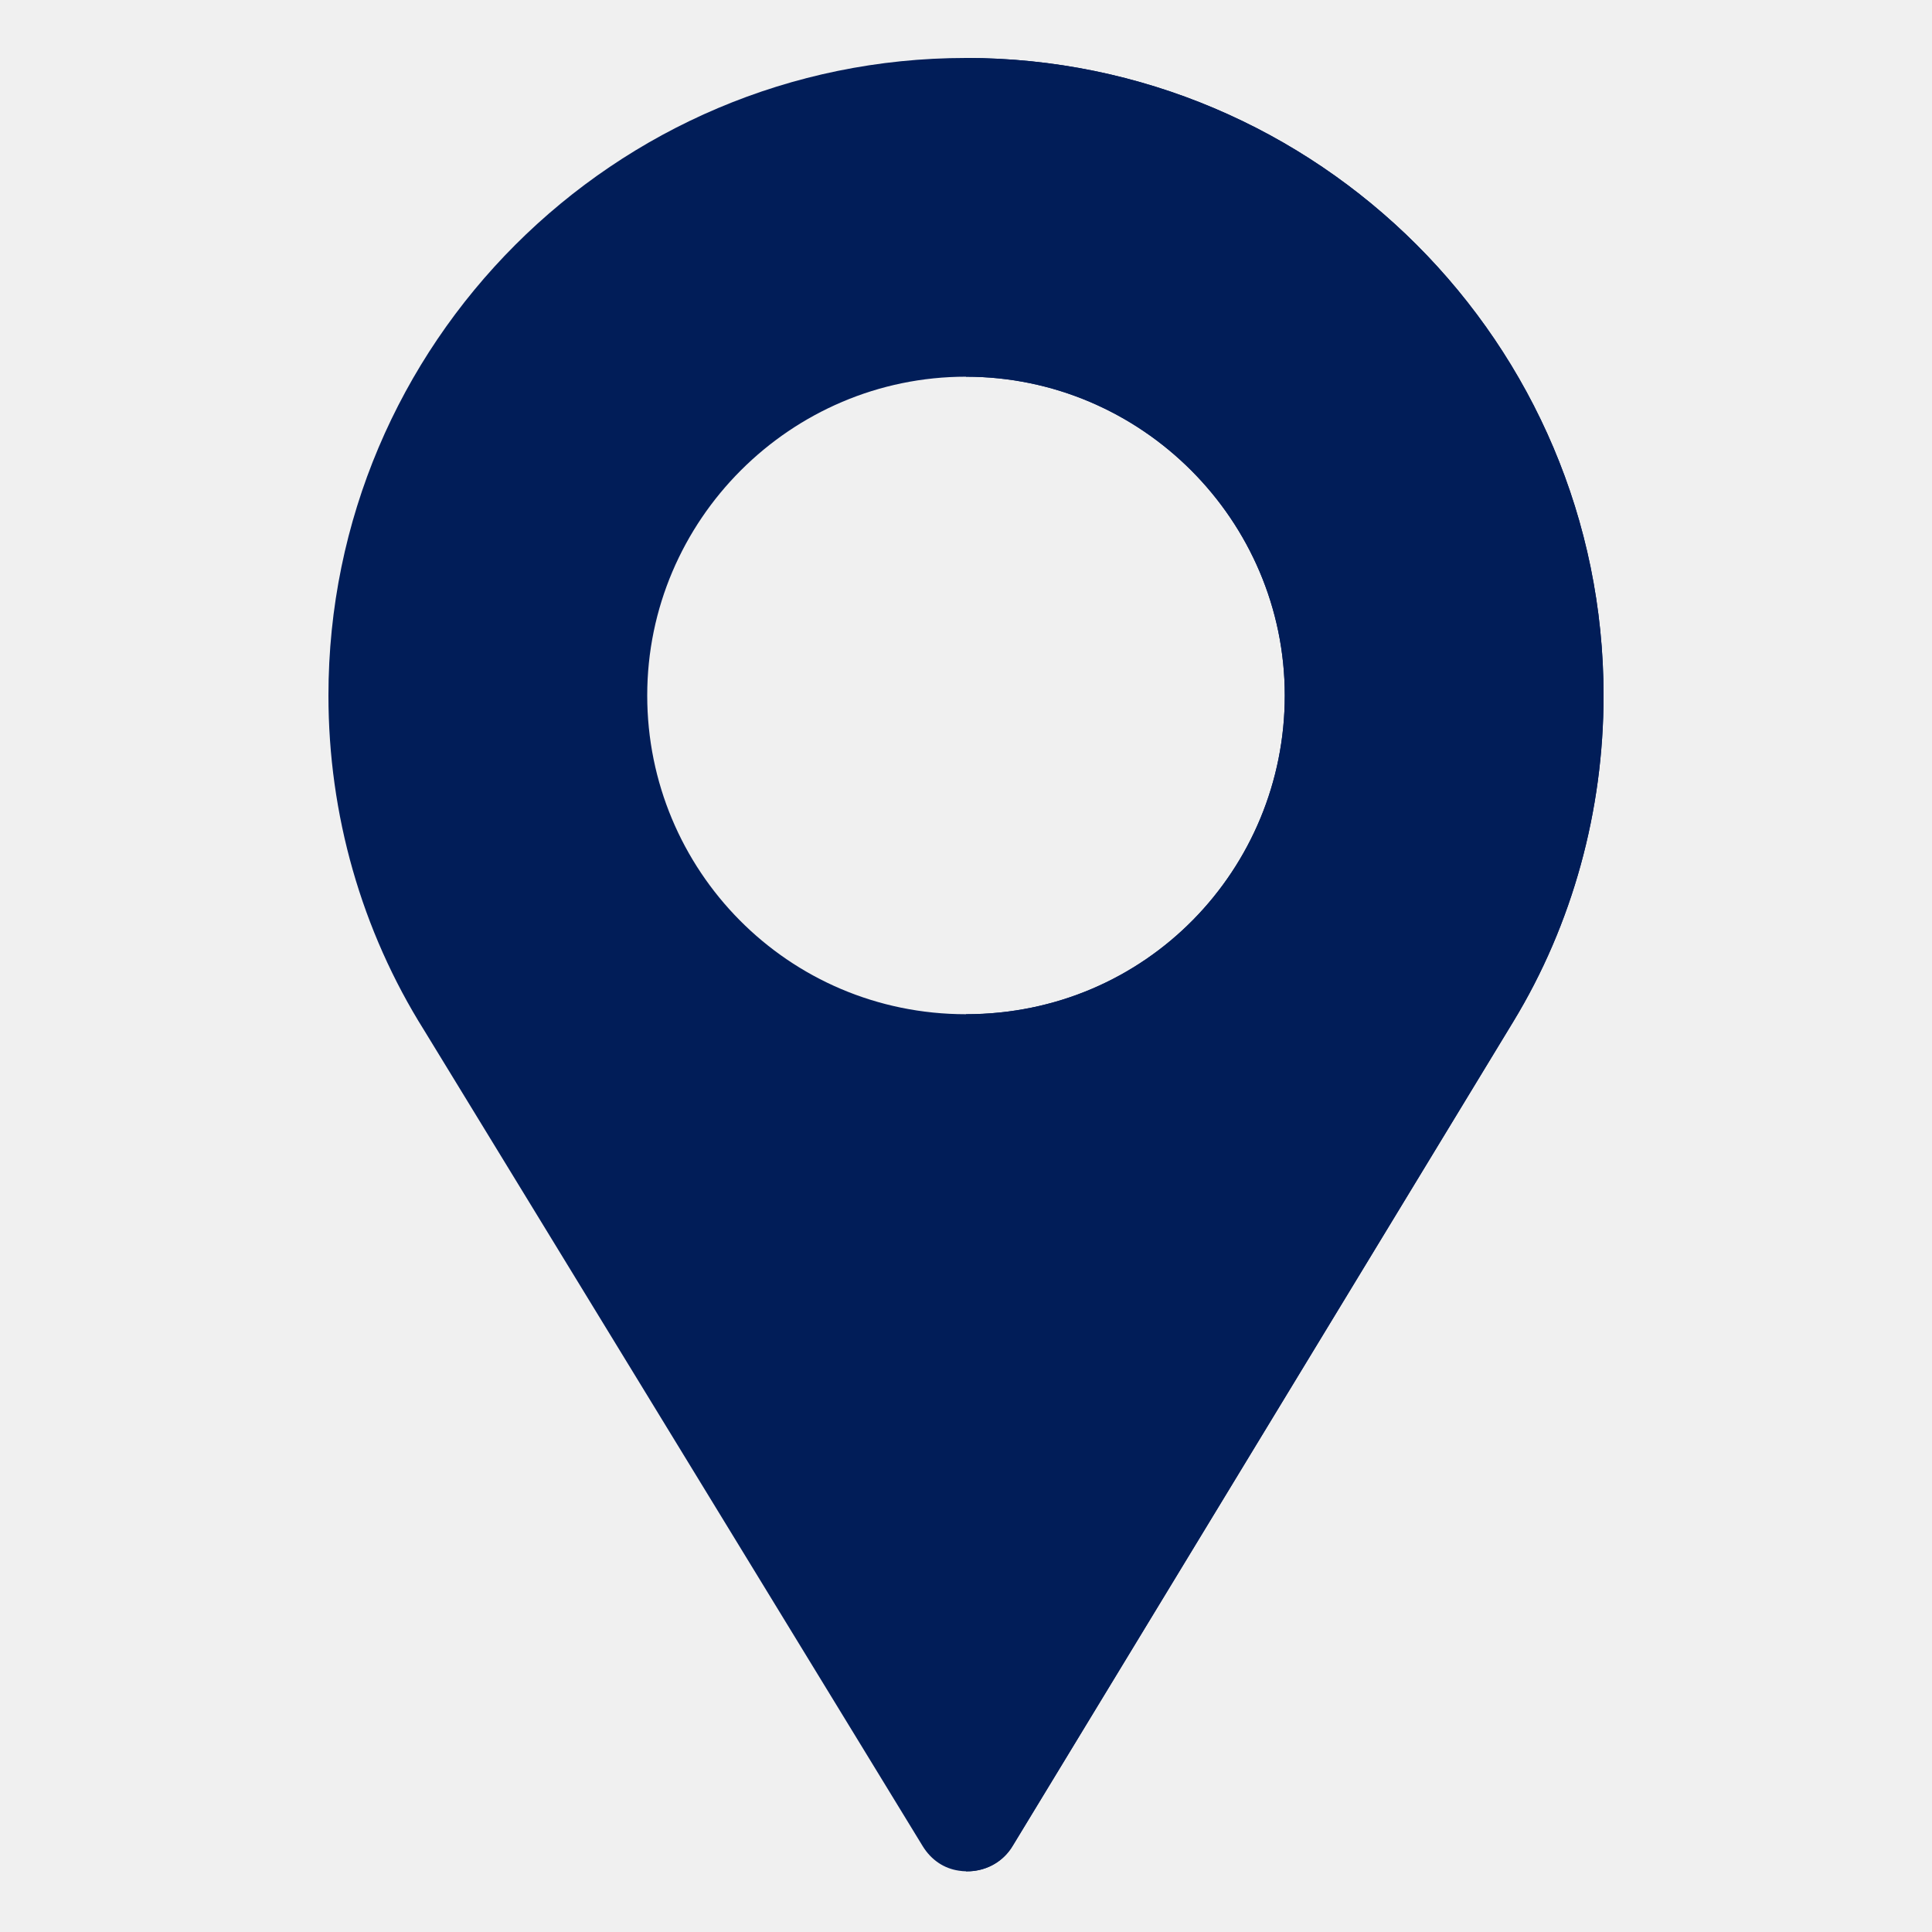
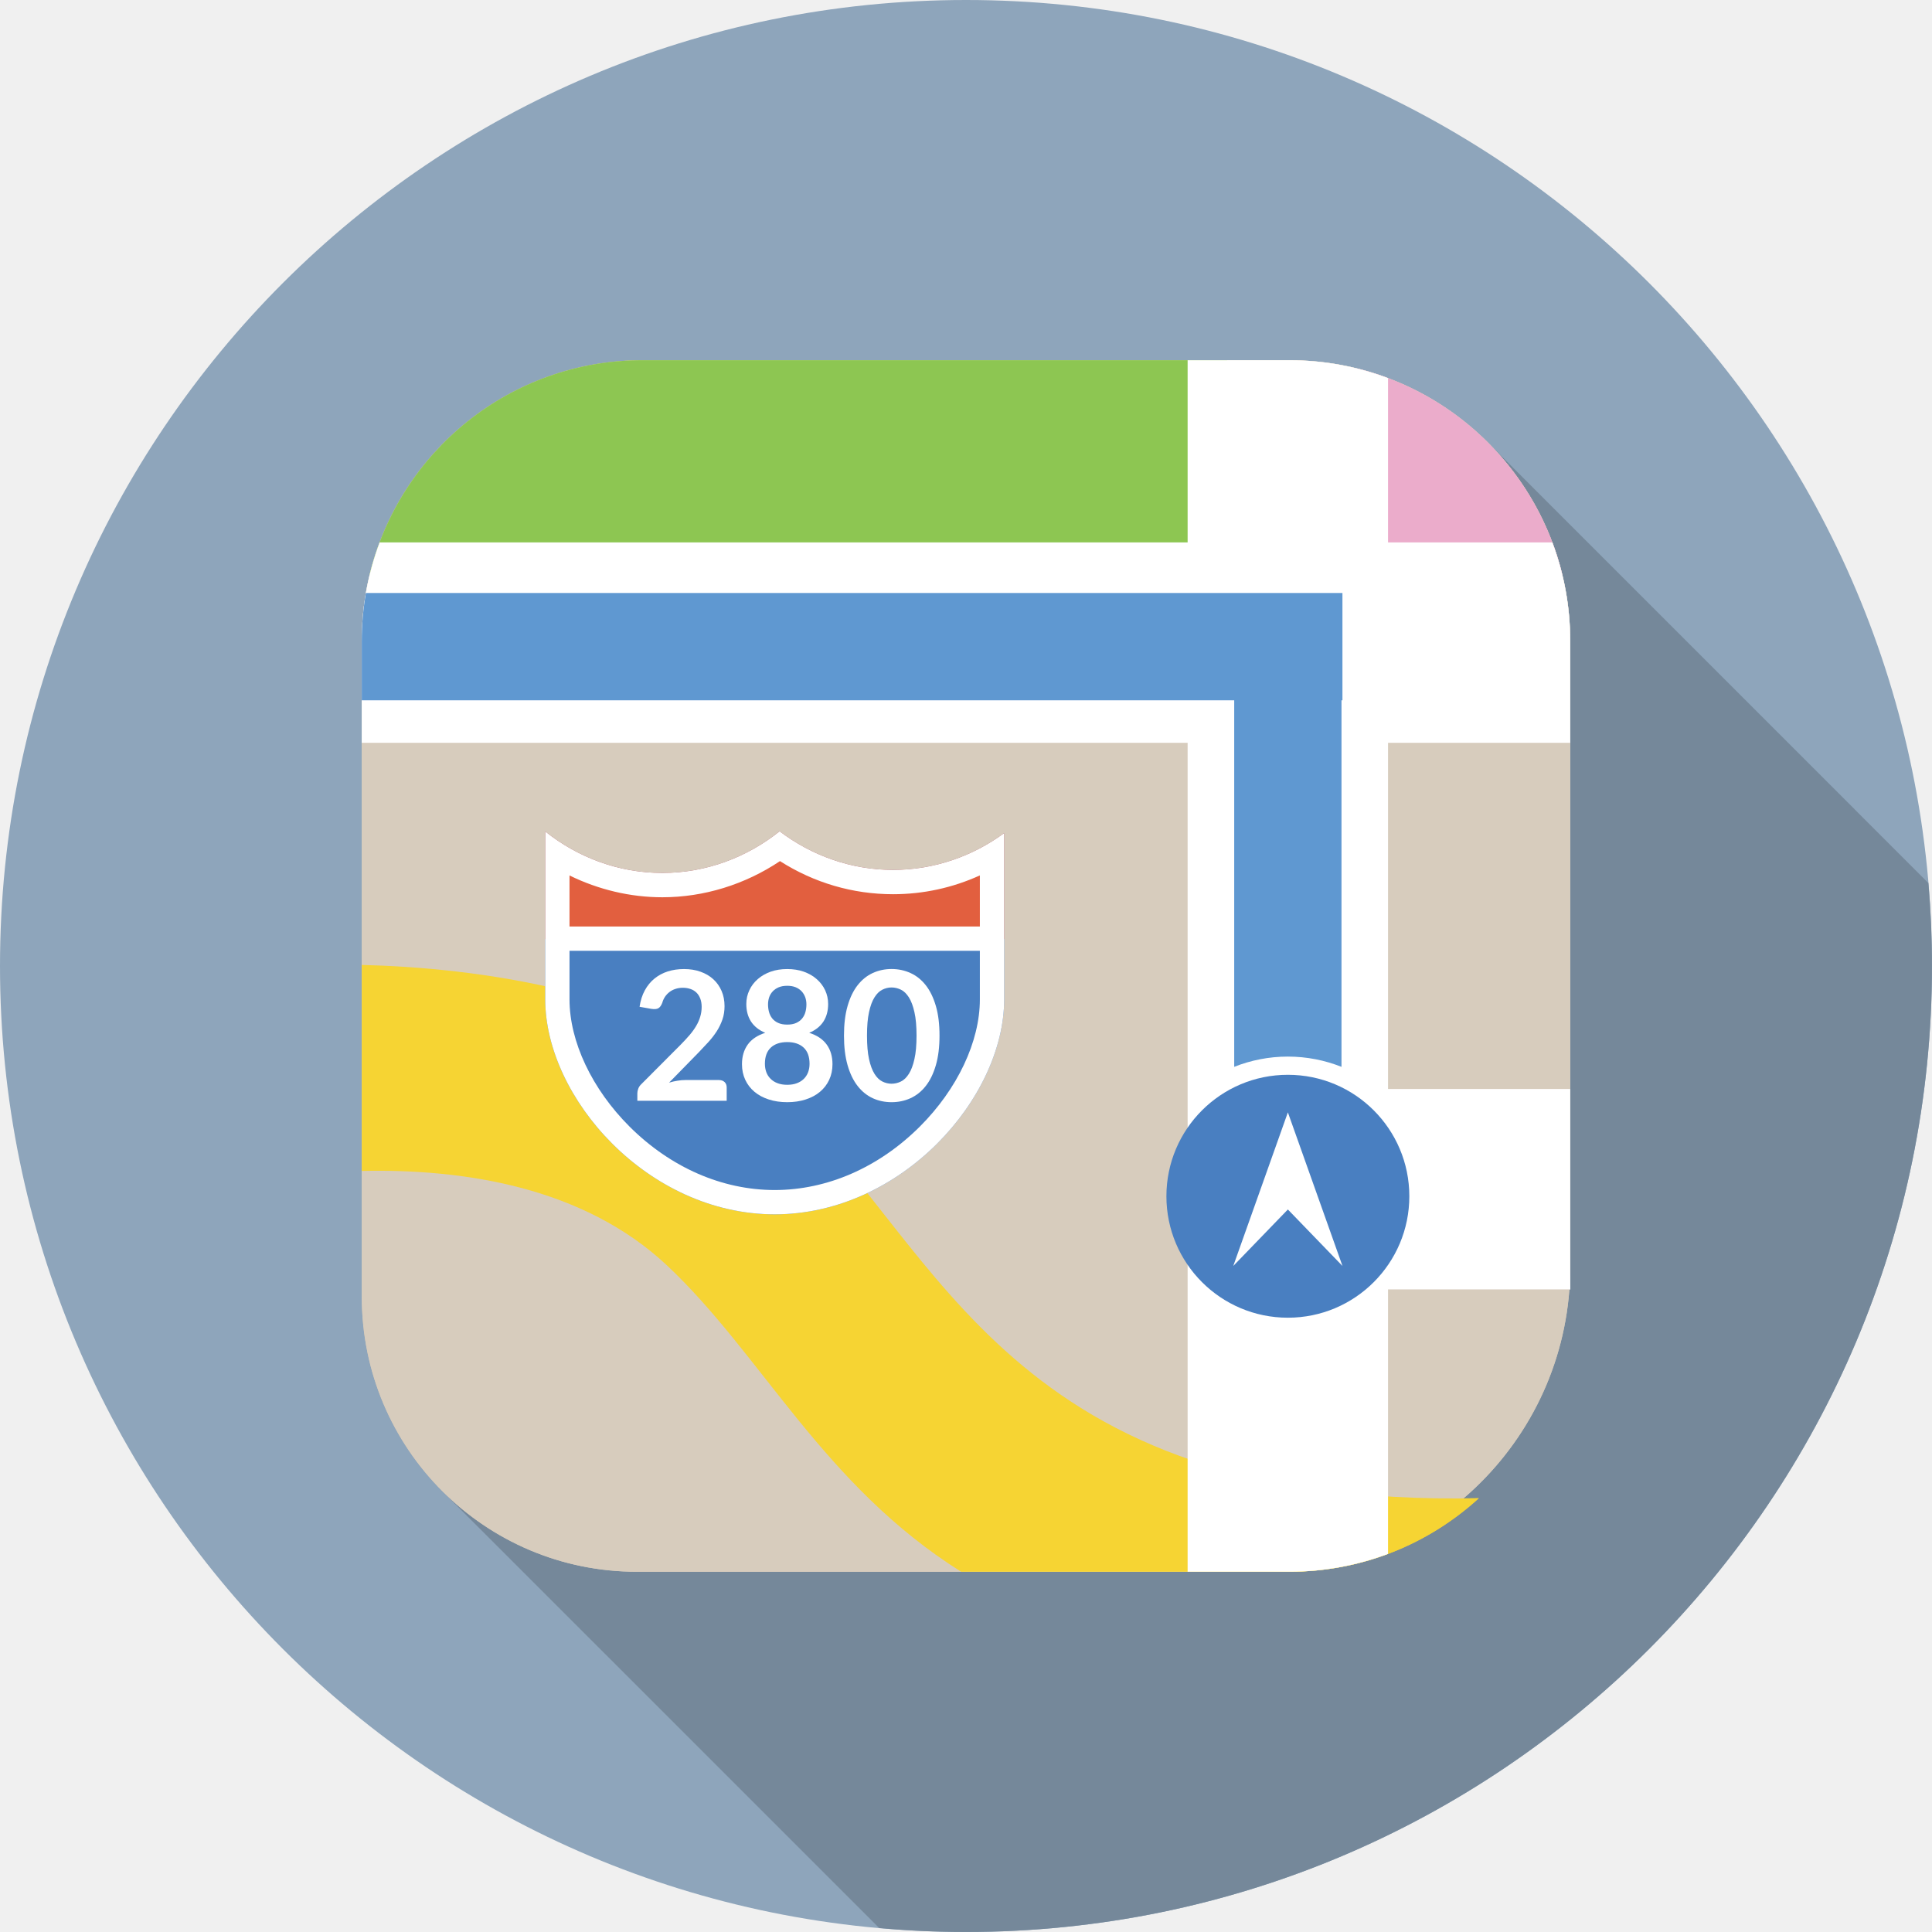
- <svg xmlns="http://www.w3.org/2000/svg" width="50" height="50" viewBox="0 0 50 50" fill="none">
-   <path d="M25 1.5C15.897 1.5 8.5 8.897 8.5 17.999C8.5 21.079 9.353 24.076 10.975 26.661L23.881 47.781C24.102 48.138 24.432 48.358 24.817 48.413C25.339 48.496 25.917 48.276 26.219 47.753L39.163 26.441C40.702 23.911 41.5 20.969 41.5 17.999C41.5 8.897 34.103 1.5 25 1.5ZM25 26.248C20.38 26.248 16.75 22.509 16.75 17.999C16.75 13.462 20.462 9.749 25 9.749C29.538 9.749 33.25 13.462 33.25 17.999C33.25 22.481 29.675 26.248 25 26.248Z" fill="#011D58" />
-   <path d="M25 1.5V9.749C29.538 9.749 33.25 13.462 33.25 17.999C33.25 22.481 29.675 26.248 25 26.248V48.429C25.469 48.44 25.952 48.215 26.219 47.753L39.163 26.441C40.702 23.911 41.5 20.969 41.5 17.999C41.5 8.897 34.103 1.5 25 1.5Z" fill="#011D58" />
+ <svg xmlns="http://www.w3.org/2000/svg" width="45" height="45" viewBox="0 0 45 45" fill="none">
+   <path d="M22.5 45C34.926 45 45 34.926 45 22.5C45 10.074 34.926 0 22.5 0C10.074 0 0 10.074 0 22.5C0 34.926 10.074 45 22.5 45Z" fill="#8EA5BB" />
+   <path d="M34.619 10.271L34.617 10.272C33.975 9.639 33.2 9.133 32.33 8.808V8.807C32.131 8.732 31.838 8.64 31.599 8.581V8.582C31.083 8.455 30.545 8.39 30.032 8.39H30.028C27.776 8.39 17.23 8.39 14.97 8.39H14.967C12.18 8.39 9.777 10.143 8.843 12.634H8.842C8.77 12.825 8.674 13.126 8.611 13.388H8.611C8.492 13.877 8.426 14.401 8.426 14.932V14.935C8.426 15.185 8.426 30.098 8.426 30.2C8.426 31.933 9.114 33.504 10.232 34.658L10.23 34.66L20.479 44.908C21.145 44.968 21.818 44.999 22.5 44.999C34.926 44.999 44.999 34.926 44.999 22.5C44.999 21.849 44.97 21.205 44.916 20.568L34.619 10.271Z" fill="#75889A" />
+   <path d="M36.574 29.499C36.574 33.426 33.39 36.609 29.463 36.609H14.834C11.295 36.609 8.426 33.74 8.426 30.2V14.935C8.426 11.32 11.356 8.39 14.97 8.39H30.028C33.643 8.39 36.574 11.321 36.574 14.935V29.499Z" fill="#D7CCBD" />
+   <path d="M31.599 8.581V13.388H36.389C35.816 11.024 33.96 9.162 31.599 8.581Z" fill="#EBACCB" />
+   <path d="M28.582 13.388V8.39H14.967C11.886 8.39 9.305 10.521 8.61 13.388H28.582V13.388Z" fill="#8DC652" />
+   <path d="M18.303 25.647C15.518 23.027 10.912 22.536 8.426 22.475V27.274C10.765 27.221 13.579 27.634 15.543 29.481C17.751 31.558 19.169 34.588 22.387 36.609H30.032C31.732 36.609 33.28 35.96 34.444 34.897C23.439 35.107 21.951 29.078 18.303 25.647Z" fill="#F6D433" />
+   <path d="M32.33 8.807C31.615 8.538 30.841 8.39 30.032 8.39H27.662V12.634H8.842C8.573 13.349 8.426 14.123 8.426 14.932V17.302H27.662V36.609H30.032C30.841 36.609 31.615 36.461 32.33 36.193V30.032H36.573V25.364H32.33V17.302H36.573V14.932C36.573 14.123 36.426 13.349 36.157 12.634H32.33L32.33 8.807Z" fill="white" />
+   <path d="M29.997 30.692C31.56 30.692 32.826 29.425 32.826 27.863C32.826 26.3 31.56 25.034 29.997 25.034C28.435 25.034 27.168 26.3 27.168 27.863C27.168 29.425 28.435 30.692 29.997 30.692Z" fill="#497FC1" />
+   <path d="M8.426 14.932V16.311H28.747V24.849C29.134 24.695 29.555 24.61 29.996 24.61C30.437 24.61 30.859 24.695 31.246 24.849V16.311H31.268V13.812H8.523C8.46 14.177 8.426 14.55 8.426 14.932Z" fill="#5F98D1" />
+   <path d="M29.997 28.171L28.725 29.487L29.997 25.909L31.269 29.487L29.997 28.171Z" fill="white" />
+   <path d="M20.802 20.262C19.817 20.262 18.9 19.925 18.159 19.363C17.403 19.967 16.452 20.333 15.427 20.333C14.404 20.333 13.454 19.969 12.7 19.367V23.278C12.7 25.574 15.092 28.284 18.044 28.284C20.996 28.284 23.389 25.574 23.389 23.278V19.405C22.658 19.942 21.762 20.262 20.802 20.262Z" fill="#497FC1" />
+   <path d="M23.389 21.872V19.405C22.658 19.942 21.762 20.262 20.802 20.262C19.817 20.262 18.9 19.925 18.159 19.363C17.403 19.967 16.452 20.333 15.427 20.333C14.404 20.333 13.454 19.969 12.7 19.367V21.872H23.389Z" fill="#E25F3F" />
+   <path d="M16.744 25.156C16.8 25.156 16.844 25.172 16.877 25.203C16.91 25.235 16.926 25.276 16.926 25.328V25.639H14.845V25.466C14.845 25.432 14.852 25.395 14.867 25.356C14.881 25.318 14.905 25.283 14.937 25.253L15.858 24.329C15.935 24.251 16.004 24.176 16.065 24.105C16.126 24.033 16.176 23.963 16.217 23.893C16.258 23.823 16.289 23.752 16.31 23.68C16.332 23.608 16.343 23.532 16.343 23.452C16.343 23.379 16.332 23.315 16.311 23.26C16.29 23.205 16.261 23.158 16.222 23.12C16.184 23.083 16.138 23.054 16.084 23.036C16.03 23.017 15.97 23.007 15.902 23.007C15.841 23.007 15.784 23.016 15.731 23.034C15.679 23.051 15.632 23.076 15.592 23.107C15.551 23.139 15.517 23.175 15.489 23.217C15.461 23.259 15.44 23.305 15.426 23.356C15.402 23.42 15.371 23.463 15.334 23.484C15.296 23.505 15.241 23.51 15.17 23.498L14.897 23.45C14.918 23.305 14.959 23.177 15.019 23.067C15.079 22.957 15.154 22.866 15.245 22.792C15.335 22.719 15.438 22.663 15.555 22.626C15.672 22.589 15.797 22.571 15.932 22.571C16.072 22.571 16.2 22.591 16.316 22.633C16.432 22.674 16.531 22.732 16.614 22.808C16.696 22.883 16.761 22.974 16.807 23.081C16.853 23.187 16.876 23.305 16.876 23.435C16.876 23.547 16.86 23.651 16.827 23.746C16.794 23.841 16.75 23.932 16.695 24.019C16.639 24.105 16.575 24.189 16.501 24.27C16.426 24.352 16.349 24.434 16.268 24.518L15.584 25.217C15.649 25.197 15.715 25.182 15.78 25.172C15.845 25.161 15.907 25.156 15.966 25.156H16.744H16.744Z" fill="white" />
+   <path d="M18.848 24.056C19.033 24.116 19.169 24.208 19.257 24.332C19.346 24.456 19.39 24.608 19.39 24.787C19.39 24.921 19.364 25.043 19.313 25.152C19.262 25.261 19.19 25.354 19.098 25.431C19.006 25.508 18.895 25.567 18.765 25.609C18.636 25.651 18.493 25.672 18.336 25.672C18.179 25.672 18.036 25.651 17.907 25.609C17.777 25.567 17.666 25.508 17.574 25.431C17.482 25.354 17.41 25.261 17.359 25.152C17.308 25.043 17.282 24.921 17.282 24.787C17.282 24.608 17.327 24.456 17.415 24.332C17.503 24.208 17.639 24.116 17.824 24.056C17.677 23.995 17.567 23.907 17.493 23.794C17.42 23.681 17.383 23.544 17.383 23.385C17.383 23.27 17.407 23.163 17.454 23.064C17.5 22.964 17.566 22.878 17.65 22.805C17.734 22.731 17.834 22.674 17.951 22.632C18.068 22.591 18.196 22.571 18.336 22.571C18.476 22.571 18.604 22.591 18.721 22.632C18.838 22.674 18.938 22.731 19.022 22.805C19.106 22.878 19.172 22.964 19.219 23.064C19.265 23.163 19.289 23.27 19.289 23.385C19.289 23.544 19.252 23.681 19.179 23.794C19.105 23.907 18.995 23.995 18.848 24.056ZM18.336 25.267C18.421 25.267 18.496 25.255 18.561 25.23C18.625 25.206 18.679 25.172 18.723 25.128C18.767 25.085 18.8 25.033 18.823 24.973C18.845 24.913 18.856 24.848 18.856 24.778C18.856 24.611 18.81 24.486 18.718 24.4C18.626 24.315 18.498 24.272 18.336 24.272C18.174 24.272 18.046 24.315 17.954 24.4C17.862 24.486 17.816 24.612 17.816 24.778C17.816 24.848 17.827 24.913 17.849 24.973C17.871 25.033 17.905 25.085 17.949 25.128C17.993 25.172 18.047 25.206 18.111 25.23C18.176 25.255 18.251 25.267 18.336 25.267ZM18.336 22.961C18.259 22.961 18.193 22.973 18.137 22.996C18.081 23.02 18.034 23.052 17.997 23.092C17.96 23.132 17.933 23.178 17.915 23.229C17.898 23.281 17.889 23.336 17.889 23.393C17.889 23.453 17.896 23.512 17.911 23.568C17.926 23.625 17.951 23.675 17.985 23.719C18.02 23.763 18.067 23.799 18.124 23.825C18.181 23.852 18.252 23.865 18.336 23.865C18.42 23.865 18.491 23.852 18.548 23.825C18.605 23.799 18.651 23.763 18.686 23.719C18.721 23.675 18.746 23.625 18.761 23.568C18.776 23.512 18.783 23.453 18.783 23.393C18.783 23.336 18.774 23.281 18.756 23.229C18.737 23.178 18.71 23.132 18.674 23.092C18.637 23.052 18.591 23.02 18.535 22.996C18.479 22.973 18.413 22.961 18.336 22.961Z" fill="white" />
+   <path d="M21.883 24.121C21.883 24.386 21.855 24.615 21.798 24.811C21.741 25.006 21.663 25.167 21.563 25.294C21.463 25.422 21.345 25.516 21.208 25.579C21.072 25.641 20.925 25.672 20.767 25.672C20.608 25.672 20.462 25.641 20.327 25.579C20.192 25.516 20.075 25.422 19.975 25.294C19.876 25.167 19.798 25.006 19.742 24.811C19.686 24.615 19.658 24.386 19.658 24.121C19.658 23.855 19.686 23.625 19.742 23.431C19.798 23.236 19.876 23.075 19.975 22.948C20.075 22.821 20.192 22.726 20.327 22.664C20.462 22.602 20.608 22.57 20.767 22.57C20.925 22.57 21.072 22.602 21.208 22.664C21.345 22.726 21.463 22.821 21.563 22.948C21.663 23.075 21.741 23.236 21.798 23.431C21.855 23.625 21.883 23.855 21.883 24.121ZM21.348 24.121C21.348 23.902 21.332 23.72 21.299 23.576C21.267 23.431 21.224 23.317 21.17 23.231C21.116 23.146 21.055 23.086 20.985 23.052C20.915 23.018 20.842 23 20.766 23C20.692 23 20.621 23.017 20.551 23.052C20.482 23.086 20.421 23.146 20.368 23.231C20.314 23.317 20.272 23.431 20.241 23.576C20.209 23.72 20.194 23.902 20.194 24.121C20.194 24.341 20.209 24.523 20.241 24.667C20.272 24.811 20.315 24.926 20.368 25.011C20.421 25.096 20.482 25.156 20.551 25.19C20.621 25.225 20.692 25.242 20.766 25.242C20.842 25.242 20.915 25.225 20.985 25.19C21.055 25.156 21.116 25.096 21.17 25.011C21.224 24.926 21.267 24.811 21.299 24.667C21.332 24.523 21.348 24.341 21.348 24.121Z" fill="white" />
+   <path d="M18.167 20.057C18.961 20.563 19.864 20.828 20.802 20.828C21.505 20.828 22.189 20.678 22.823 20.39V23.278C22.823 24.26 22.3 25.367 21.424 26.241C20.469 27.193 19.268 27.718 18.044 27.718C16.82 27.718 15.619 27.193 14.664 26.241C13.788 25.367 13.265 24.26 13.265 23.278V20.391C13.939 20.722 14.681 20.899 15.428 20.899C16.394 20.899 17.352 20.603 18.167 20.057ZM18.159 19.363C17.403 19.967 16.452 20.333 15.427 20.333C14.404 20.333 13.454 19.969 12.7 19.367V23.278C12.7 25.574 15.092 28.284 18.044 28.284C20.996 28.284 23.389 25.574 23.389 23.278V19.405C22.658 19.942 21.762 20.262 20.802 20.262C19.817 20.262 18.9 19.925 18.159 19.363Z" fill="white" />
+   <path d="M13.023 21.863H23.03" stroke="white" stroke-width="6.53" stroke-miterlimit="10" />
+   <path d="M36.574 29.499C36.574 33.426 33.39 36.609 29.463 36.609H14.834C11.295 36.609 8.426 33.74 8.426 30.2V14.935C8.426 11.32 11.356 8.39 14.97 8.39H30.028C33.643 8.39 36.574 11.321 36.574 14.935V29.499Z" fill="#D7CCBD" />
+   <path d="M31.599 8.581V13.388H36.389C35.816 11.024 33.96 9.162 31.599 8.581Z" fill="#EBACCB" />
+   <path d="M28.582 13.388V8.39H14.967C11.886 8.39 9.305 10.521 8.61 13.388H28.582V13.388Z" fill="#8DC652" />
+   <path d="M18.303 25.647C15.518 23.027 10.912 22.536 8.426 22.475V27.274C10.765 27.221 13.579 27.634 15.543 29.481C17.751 31.558 19.169 34.588 22.387 36.609H30.032C31.732 36.609 33.28 35.96 34.444 34.897C23.439 35.107 21.951 29.078 18.303 25.647Z" fill="#F6D433" />
+   <path d="M32.33 8.807C31.615 8.538 30.841 8.39 30.032 8.39H27.662V12.634H8.842C8.573 13.349 8.426 14.123 8.426 14.932V17.302H27.662V36.609H30.032C30.841 36.609 31.615 36.461 32.33 36.193V30.032H36.573V25.364H32.33V17.302H36.573V14.932C36.573 14.123 36.426 13.349 36.157 12.634H32.33L32.33 8.807Z" fill="white" />
+   <path d="M29.997 30.692C31.56 30.692 32.826 29.425 32.826 27.863C32.826 26.3 31.56 25.034 29.997 25.034C28.435 25.034 27.168 26.3 27.168 27.863C27.168 29.425 28.435 30.692 29.997 30.692Z" fill="#497FC1" />
+   <path d="M8.426 14.932V16.311H28.747V24.849C29.134 24.695 29.555 24.61 29.996 24.61C30.437 24.61 30.859 24.695 31.246 24.849V16.311H31.268V13.812H8.523C8.46 14.177 8.426 14.55 8.426 14.932Z" fill="#5F98D1" />
+   <path d="M29.997 28.171L28.725 29.487L29.997 25.909L31.269 29.487L29.997 28.171Z" fill="white" />
+   <path d="M20.802 20.262C19.817 20.262 18.9 19.925 18.159 19.363C17.403 19.967 16.452 20.333 15.427 20.333C14.404 20.333 13.454 19.969 12.7 19.367V23.278C12.7 25.574 15.092 28.284 18.044 28.284C20.996 28.284 23.389 25.574 23.389 23.278V19.405C22.658 19.942 21.762 20.262 20.802 20.262Z" fill="#497FC1" />
+   <path d="M23.389 21.872V19.405C22.658 19.942 21.762 20.262 20.802 20.262C19.817 20.262 18.9 19.925 18.159 19.363C17.403 19.967 16.452 20.333 15.427 20.333C14.404 20.333 13.454 19.969 12.7 19.367V21.872H23.389Z" fill="#E25F3F" />
+   <path d="M16.744 25.156C16.8 25.156 16.844 25.172 16.877 25.203C16.91 25.235 16.926 25.276 16.926 25.328V25.639H14.845V25.466C14.845 25.432 14.852 25.395 14.867 25.356C14.881 25.318 14.905 25.283 14.937 25.253L15.858 24.329C15.935 24.251 16.004 24.176 16.065 24.105C16.126 24.033 16.176 23.963 16.217 23.893C16.258 23.823 16.289 23.752 16.31 23.68C16.332 23.608 16.343 23.532 16.343 23.452C16.343 23.379 16.332 23.315 16.311 23.26C16.29 23.205 16.261 23.158 16.222 23.12C16.184 23.083 16.138 23.054 16.084 23.036C16.03 23.017 15.97 23.007 15.902 23.007C15.841 23.007 15.784 23.016 15.731 23.034C15.679 23.051 15.632 23.076 15.592 23.107C15.551 23.139 15.517 23.175 15.489 23.217C15.461 23.259 15.44 23.305 15.426 23.356C15.402 23.42 15.371 23.463 15.334 23.484C15.296 23.505 15.241 23.51 15.17 23.498L14.897 23.45C14.918 23.305 14.959 23.177 15.019 23.067C15.079 22.957 15.154 22.866 15.245 22.792C15.335 22.719 15.438 22.663 15.555 22.626C15.672 22.589 15.797 22.571 15.932 22.571C16.072 22.571 16.2 22.591 16.316 22.633C16.432 22.674 16.531 22.732 16.614 22.808C16.696 22.883 16.761 22.974 16.807 23.081C16.853 23.187 16.876 23.305 16.876 23.435C16.876 23.547 16.86 23.651 16.827 23.746C16.794 23.841 16.75 23.932 16.695 24.019C16.639 24.105 16.575 24.189 16.501 24.27C16.426 24.352 16.349 24.434 16.268 24.518L15.584 25.217C15.649 25.197 15.715 25.182 15.78 25.172C15.845 25.161 15.907 25.156 15.966 25.156H16.744H16.744Z" fill="white" />
+   <path d="M18.848 24.056C19.033 24.116 19.169 24.208 19.257 24.332C19.346 24.456 19.39 24.608 19.39 24.787C19.39 24.921 19.364 25.043 19.313 25.152C19.262 25.261 19.19 25.354 19.098 25.431C19.006 25.508 18.895 25.567 18.765 25.609C18.636 25.651 18.493 25.672 18.336 25.672C18.179 25.672 18.036 25.651 17.907 25.609C17.777 25.567 17.666 25.508 17.574 25.431C17.482 25.354 17.41 25.261 17.359 25.152C17.308 25.043 17.282 24.921 17.282 24.787C17.282 24.608 17.327 24.456 17.415 24.332C17.503 24.208 17.639 24.116 17.824 24.056C17.677 23.995 17.567 23.907 17.493 23.794C17.42 23.681 17.383 23.544 17.383 23.385C17.383 23.27 17.407 23.163 17.454 23.064C17.5 22.964 17.566 22.878 17.65 22.805C17.734 22.731 17.834 22.674 17.951 22.632C18.068 22.591 18.196 22.571 18.336 22.571C18.476 22.571 18.604 22.591 18.721 22.632C18.838 22.674 18.938 22.731 19.022 22.805C19.106 22.878 19.172 22.964 19.219 23.064C19.265 23.163 19.289 23.27 19.289 23.385C19.289 23.544 19.252 23.681 19.179 23.794C19.105 23.907 18.995 23.995 18.848 24.056ZM18.336 25.267C18.421 25.267 18.496 25.255 18.561 25.23C18.625 25.206 18.679 25.172 18.723 25.128C18.767 25.085 18.8 25.033 18.823 24.973C18.845 24.913 18.856 24.848 18.856 24.778C18.856 24.611 18.81 24.486 18.718 24.4C18.626 24.315 18.498 24.272 18.336 24.272C18.174 24.272 18.046 24.315 17.954 24.4C17.862 24.486 17.816 24.612 17.816 24.778C17.816 24.848 17.827 24.913 17.849 24.973C17.871 25.033 17.905 25.085 17.949 25.128C17.993 25.172 18.047 25.206 18.111 25.23C18.176 25.255 18.251 25.267 18.336 25.267ZM18.336 22.961C18.259 22.961 18.193 22.973 18.137 22.996C18.081 23.02 18.034 23.052 17.997 23.092C17.96 23.132 17.933 23.178 17.915 23.229C17.898 23.281 17.889 23.336 17.889 23.393C17.889 23.453 17.896 23.512 17.911 23.568C17.926 23.625 17.951 23.675 17.985 23.719C18.02 23.763 18.067 23.799 18.124 23.825C18.181 23.852 18.252 23.865 18.336 23.865C18.42 23.865 18.491 23.852 18.548 23.825C18.605 23.799 18.651 23.763 18.686 23.719C18.721 23.675 18.746 23.625 18.761 23.568C18.776 23.512 18.783 23.453 18.783 23.393C18.783 23.336 18.774 23.281 18.756 23.229C18.737 23.178 18.71 23.132 18.674 23.092C18.637 23.052 18.591 23.02 18.535 22.996C18.479 22.973 18.413 22.961 18.336 22.961Z" fill="white" />
+   <path d="M21.883 24.121C21.883 24.386 21.855 24.615 21.798 24.811C21.741 25.006 21.663 25.167 21.563 25.294C21.463 25.422 21.345 25.516 21.208 25.579C21.072 25.641 20.925 25.672 20.767 25.672C20.608 25.672 20.462 25.641 20.327 25.579C20.192 25.516 20.075 25.422 19.975 25.294C19.876 25.167 19.798 25.006 19.742 24.811C19.686 24.615 19.658 24.386 19.658 24.121C19.658 23.855 19.686 23.625 19.742 23.431C19.798 23.236 19.876 23.075 19.975 22.948C20.075 22.821 20.192 22.726 20.327 22.664C20.462 22.602 20.608 22.57 20.767 22.57C20.925 22.57 21.072 22.602 21.208 22.664C21.345 22.726 21.463 22.821 21.563 22.948C21.663 23.075 21.741 23.236 21.798 23.431C21.855 23.625 21.883 23.855 21.883 24.121ZM21.348 24.121C21.348 23.902 21.332 23.72 21.299 23.576C21.267 23.431 21.224 23.317 21.17 23.231C21.116 23.146 21.055 23.086 20.985 23.052C20.915 23.018 20.842 23 20.766 23C20.692 23 20.621 23.017 20.551 23.052C20.482 23.086 20.421 23.146 20.368 23.231C20.314 23.317 20.272 23.431 20.241 23.576C20.209 23.72 20.194 23.902 20.194 24.121C20.194 24.341 20.209 24.523 20.241 24.667C20.272 24.811 20.315 24.926 20.368 25.011C20.421 25.096 20.482 25.156 20.551 25.19C20.621 25.225 20.692 25.242 20.766 25.242C20.842 25.242 20.915 25.225 20.985 25.19C21.055 25.156 21.116 25.096 21.17 25.011C21.224 24.926 21.267 24.811 21.299 24.667C21.332 24.523 21.348 24.341 21.348 24.121Z" fill="white" />
+   <path d="M18.167 20.057C18.961 20.563 19.864 20.828 20.802 20.828C21.505 20.828 22.189 20.678 22.823 20.39V23.278C22.823 24.26 22.3 25.367 21.424 26.241C20.469 27.193 19.268 27.718 18.044 27.718C16.82 27.718 15.619 27.193 14.664 26.241C13.788 25.367 13.265 24.26 13.265 23.278V20.391C13.939 20.722 14.681 20.899 15.428 20.899C16.394 20.899 17.352 20.603 18.167 20.057ZM18.159 19.363C17.403 19.967 16.452 20.333 15.427 20.333C14.404 20.333 13.454 19.969 12.7 19.367V23.278C12.7 25.574 15.092 28.284 18.044 28.284C20.996 28.284 23.389 25.574 23.389 23.278V19.405C22.658 19.942 21.762 20.262 20.802 20.262C19.817 20.262 18.9 19.925 18.159 19.363Z" fill="white" />
+   <path d="M23.029 21.58H13.023V22.146H23.029V21.58Z" fill="white" />
</svg>
